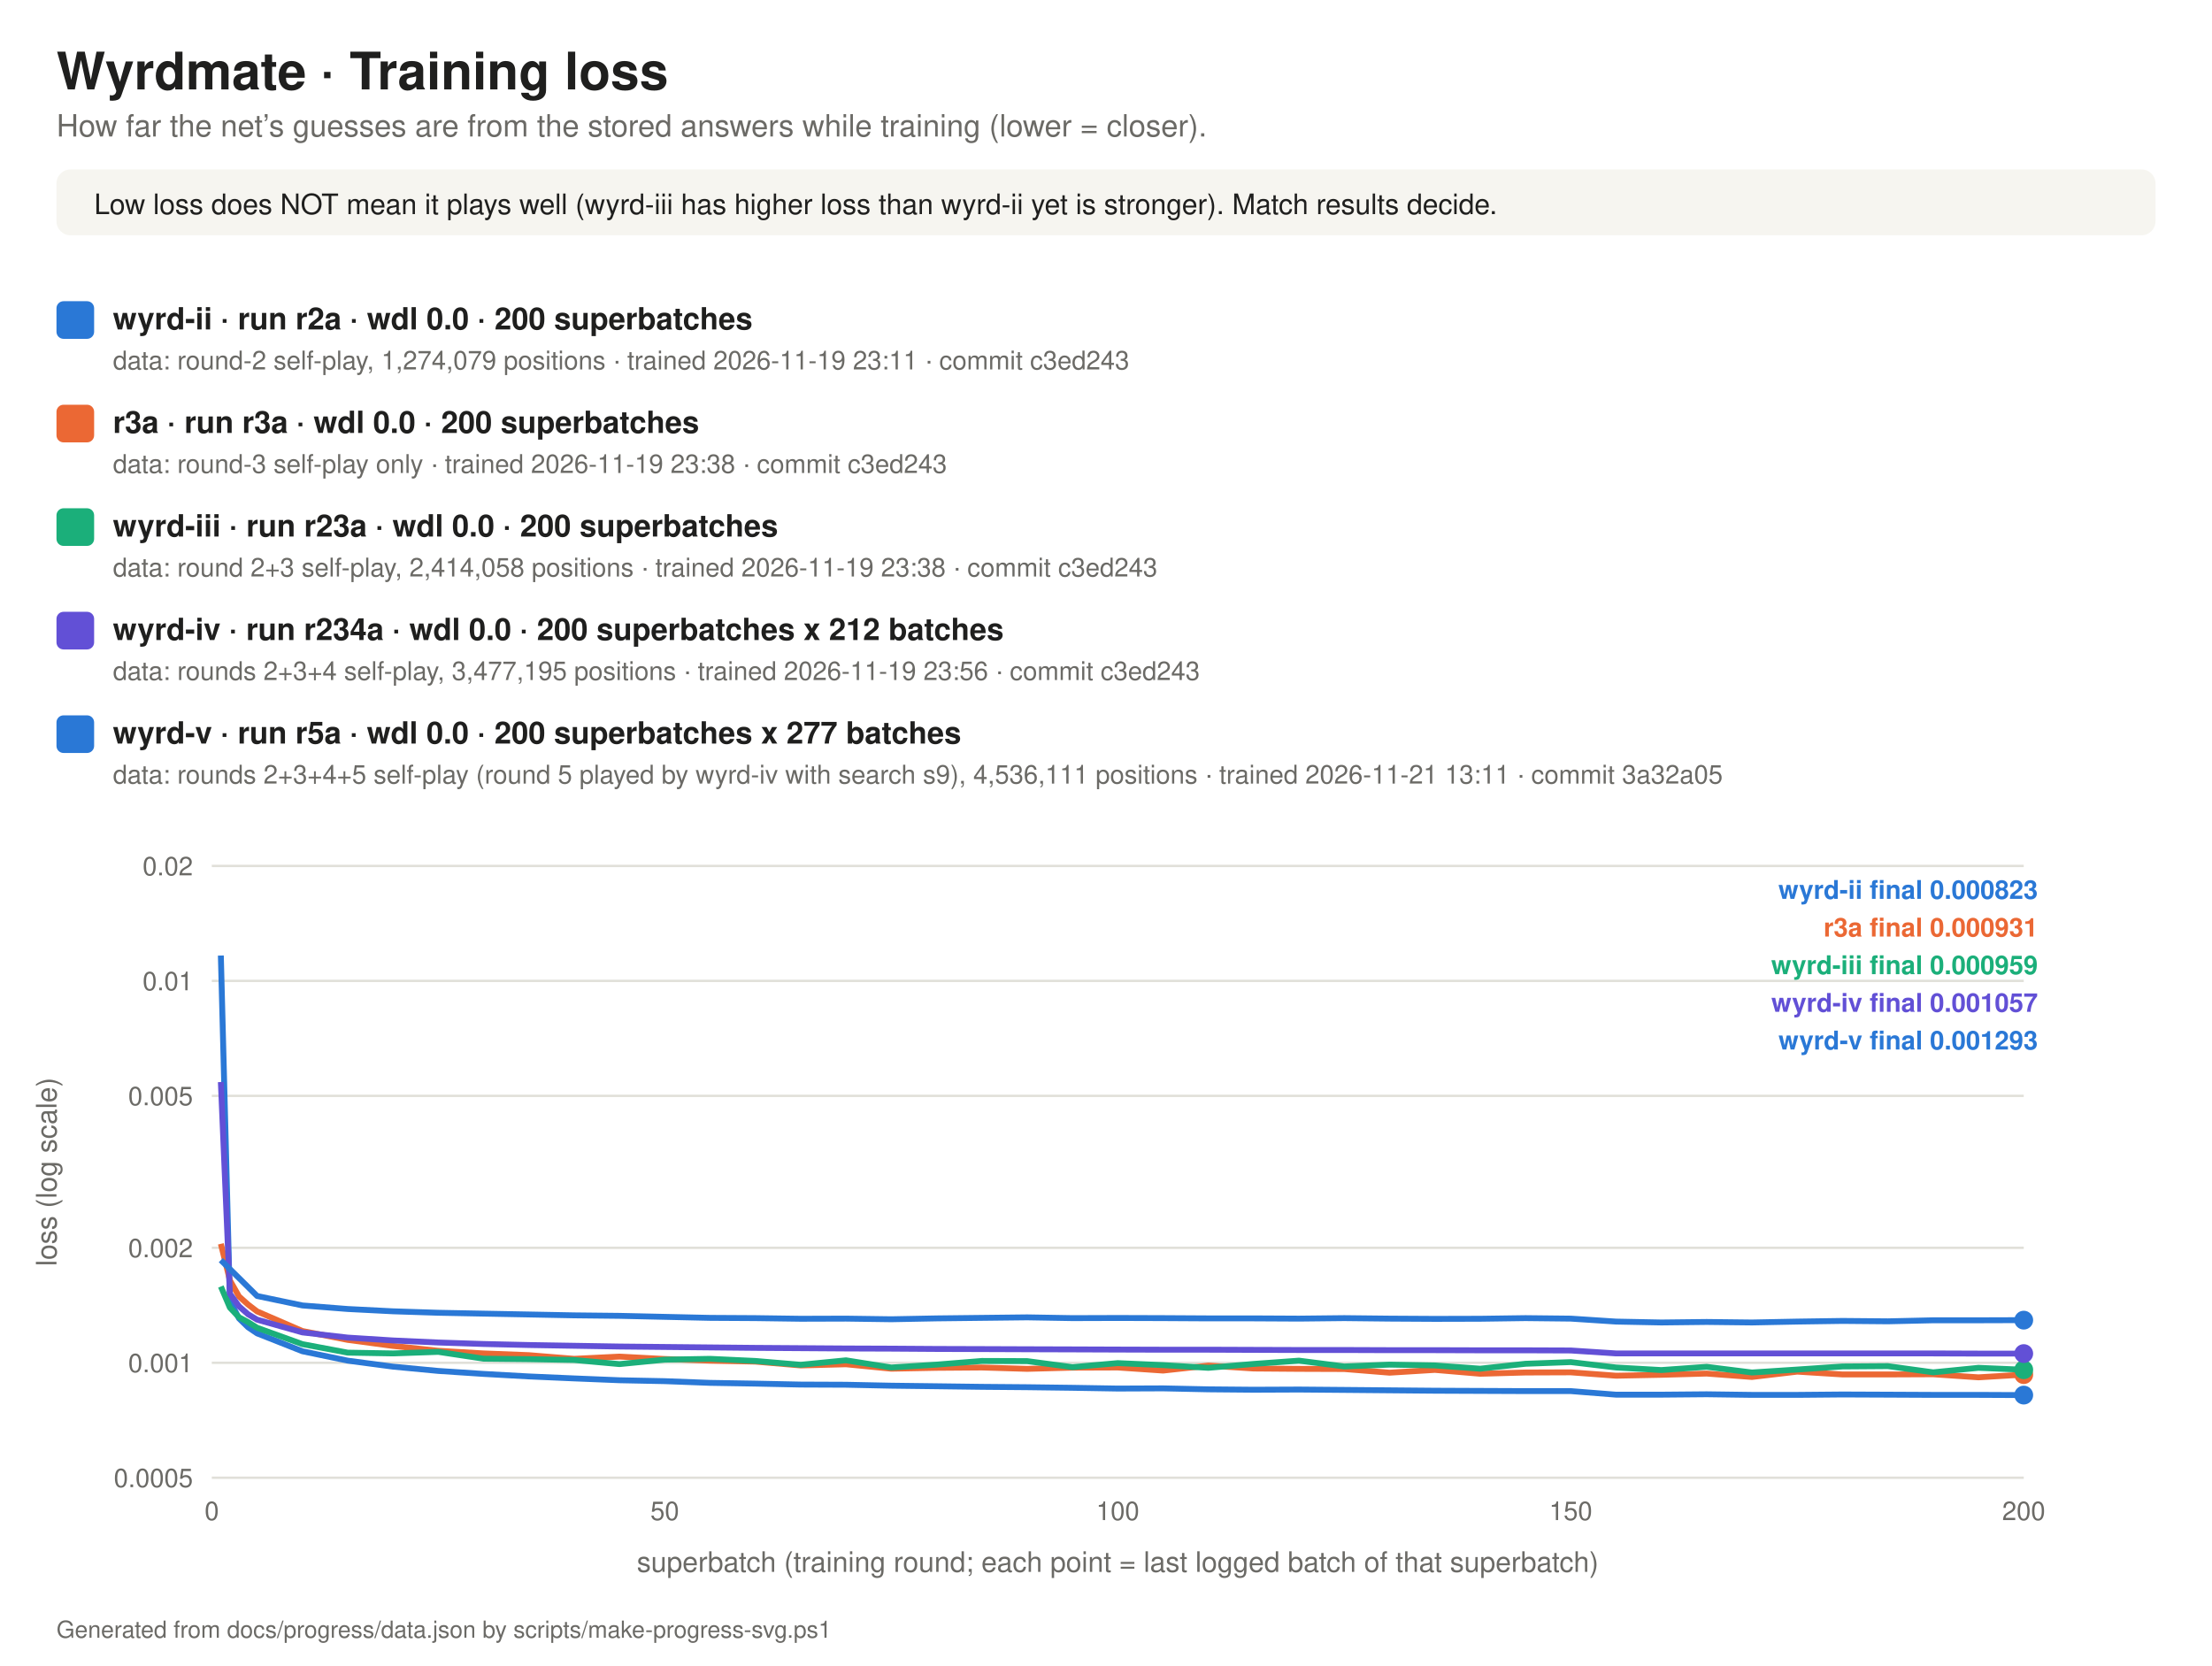
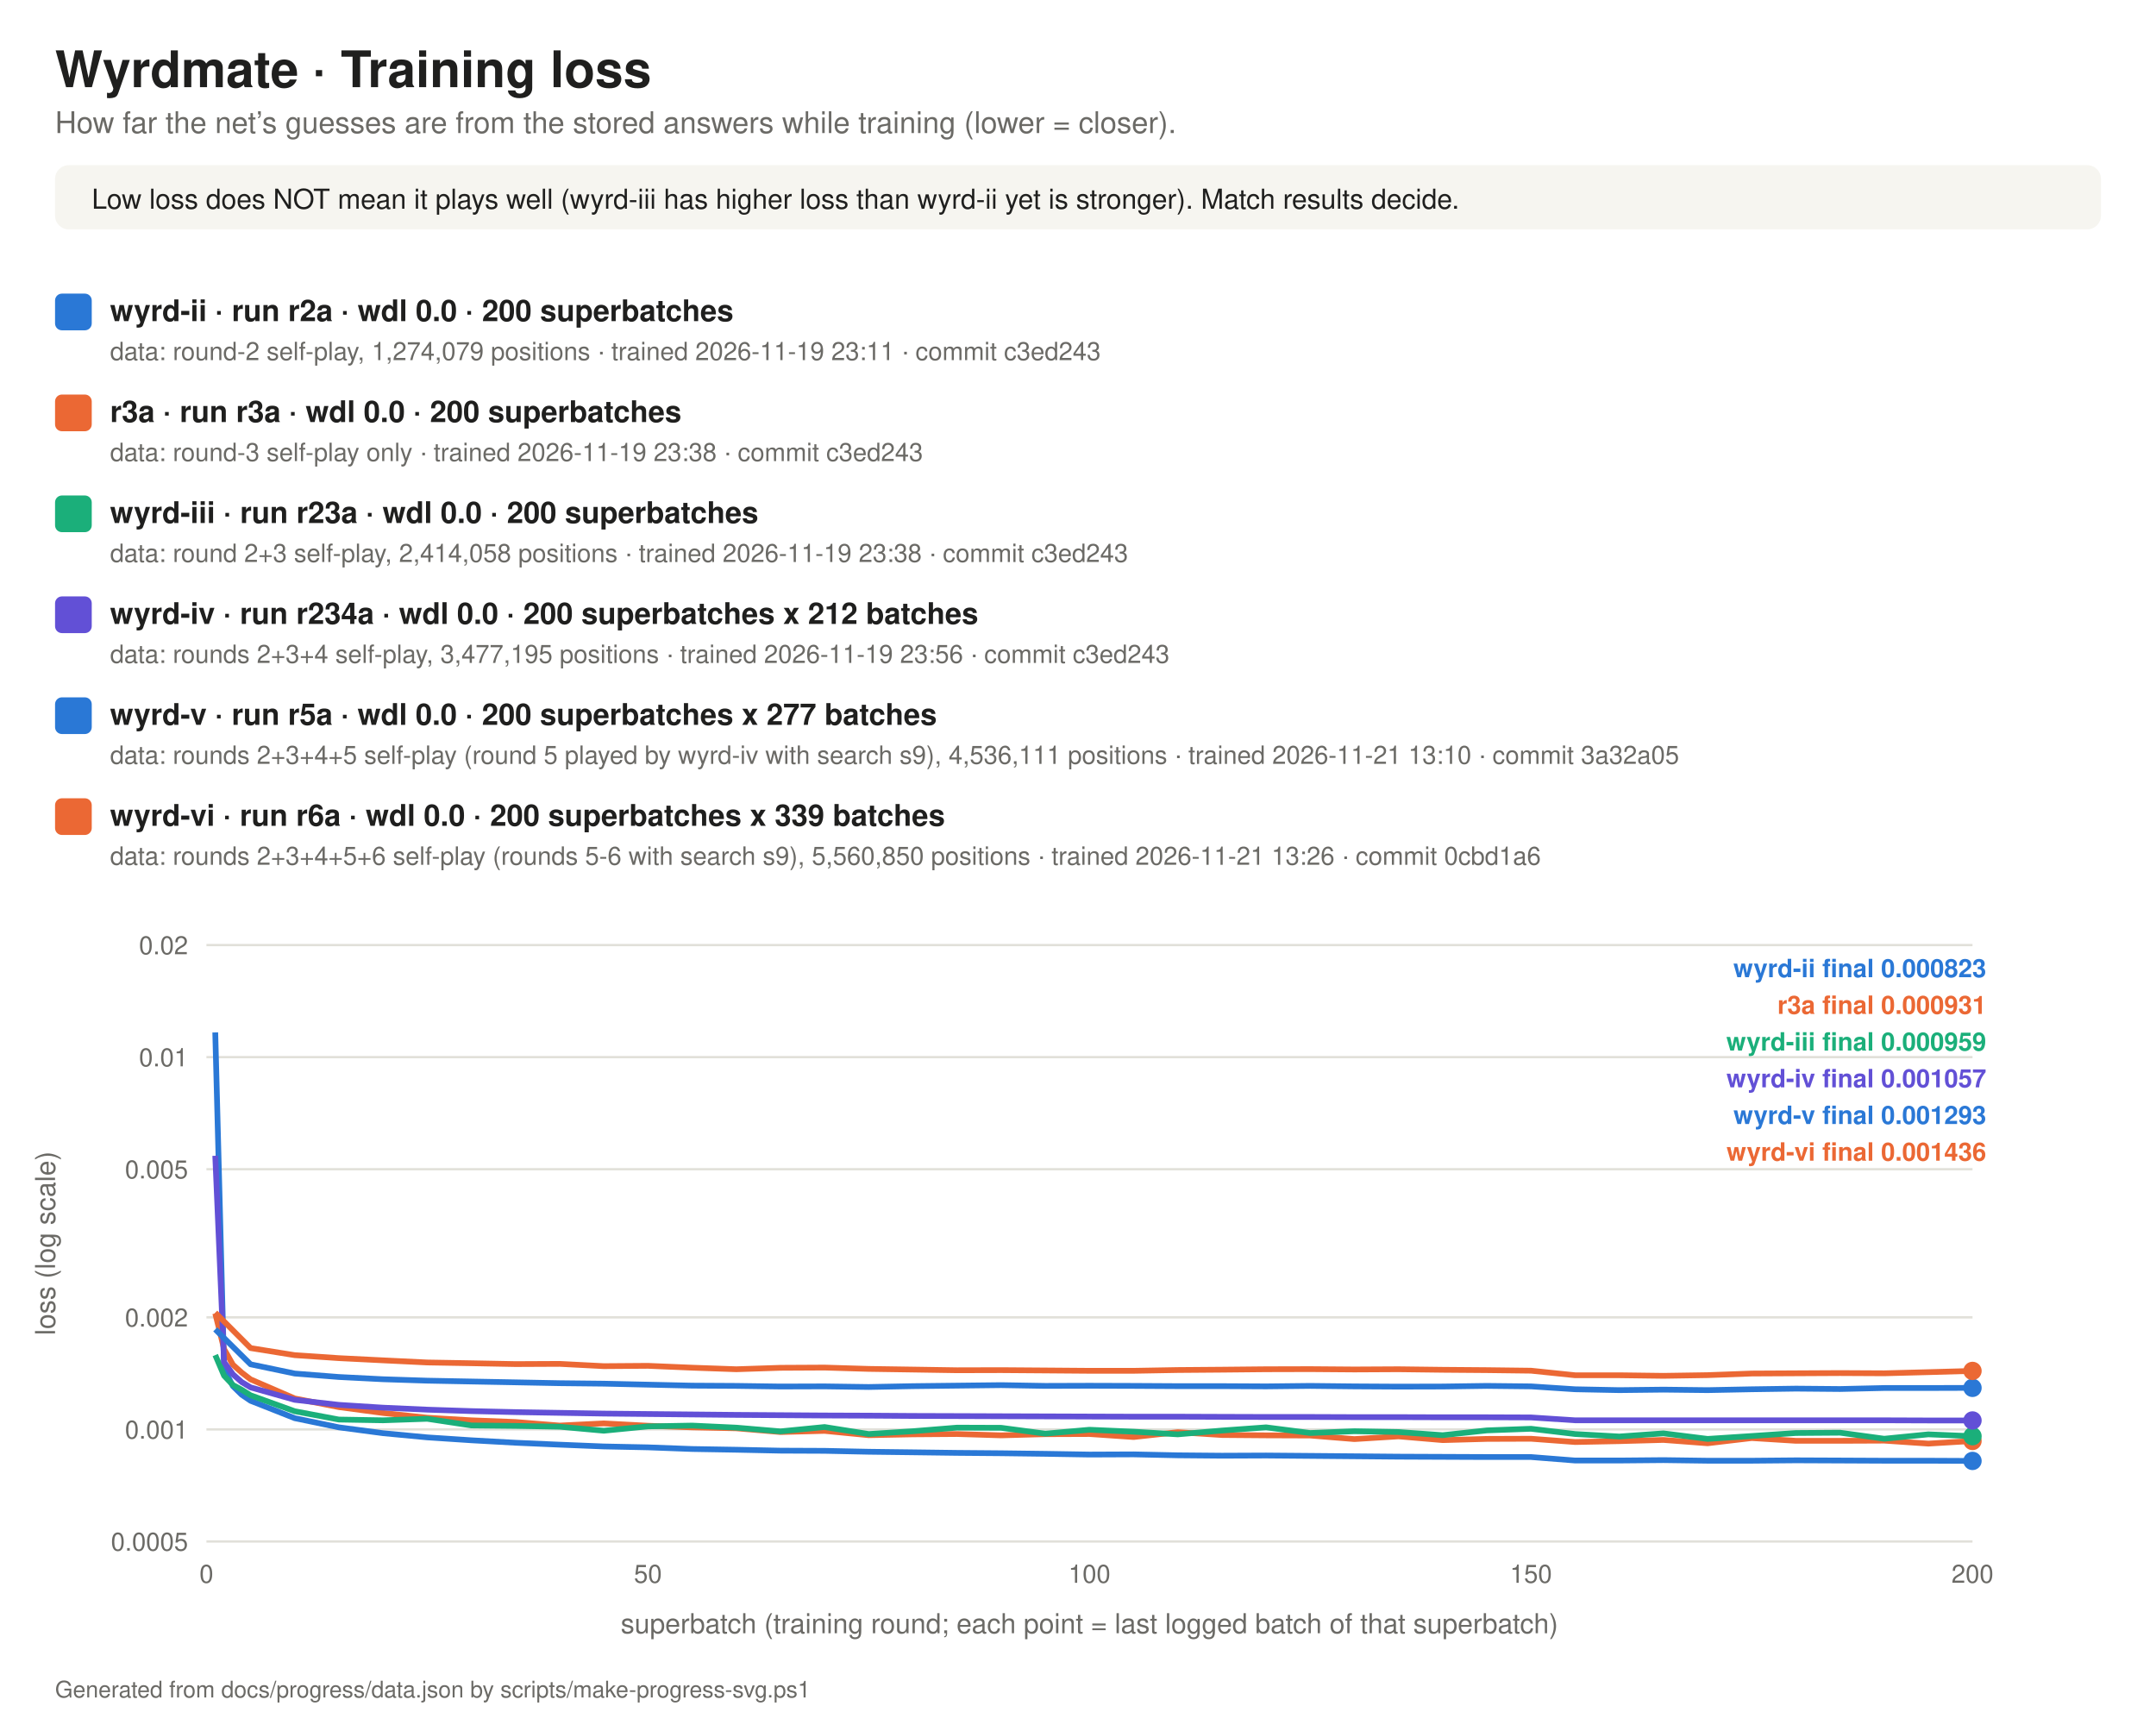
- <svg xmlns="http://www.w3.org/2000/svg" width="940" height="708" viewBox="0 0 940 708" font-family="Segoe UI,Helvetica,Arial,sans-serif" role="img" aria-label="Wyrdmate · Training loss">
-   <rect width="940" height="708" fill="#ffffff" />
+ <svg xmlns="http://www.w3.org/2000/svg" width="940" height="752" viewBox="0 0 940 752" font-family="Segoe UI,Helvetica,Arial,sans-serif" role="img" aria-label="Wyrdmate · Training loss">
+   <rect width="940" height="752" fill="#ffffff" />
  <text x="24" y="38" font-size="22" font-weight="700" fill="#1f1f1e" text-anchor="start">Wyrdmate · Training loss</text>
  <text x="24" y="58" font-size="13" font-weight="400" fill="#6b6a66" text-anchor="start">How far the net’s guesses are from the stored answers while training (lower = closer).</text>
  <rect x="24" y="72" width="892" height="28" rx="6" fill="#f6f5f0" />
  <text x="40" y="91" font-size="12" font-weight="400" fill="#1f1f1e" text-anchor="start">Low loss does NOT mean it plays well (wyrd-iii has higher loss than wyrd-ii yet is stronger). Match results decide.</text>
  <rect x="24" y="128" width="16" height="16" rx="3" fill="#2a78d6" />
  <text x="48" y="140" font-size="13" font-weight="700" fill="#1f1f1e" text-anchor="start">wyrd-ii · run r2a · wdl 0.0 · 200 superbatches</text>
  <text x="48" y="157" font-size="11" font-weight="400" fill="#6b6a66" text-anchor="start">data: round-2 self-play, 1,274,079 positions · trained 2026-11-19 23:11 · commit c3ed243</text>
  <rect x="24" y="172" width="16" height="16" rx="3" fill="#eb6834" />
  <text x="48" y="184" font-size="13" font-weight="700" fill="#1f1f1e" text-anchor="start">r3a · run r3a · wdl 0.0 · 200 superbatches</text>
  <text x="48" y="201" font-size="11" font-weight="400" fill="#6b6a66" text-anchor="start">data: round-3 self-play only · trained 2026-11-19 23:38 · commit c3ed243</text>
  <rect x="24" y="216" width="16" height="16" rx="3" fill="#1baf7a" />
  <text x="48" y="228" font-size="13" font-weight="700" fill="#1f1f1e" text-anchor="start">wyrd-iii · run r23a · wdl 0.0 · 200 superbatches</text>
  <text x="48" y="245" font-size="11" font-weight="400" fill="#6b6a66" text-anchor="start">data: round 2+3 self-play, 2,414,058 positions · trained 2026-11-19 23:38 · commit c3ed243</text>
  <rect x="24" y="260" width="16" height="16" rx="3" fill="#6250d6" />
  <text x="48" y="272" font-size="13" font-weight="700" fill="#1f1f1e" text-anchor="start">wyrd-iv · run r234a · wdl 0.0 · 200 superbatches x 212 batches</text>
  <text x="48" y="289" font-size="11" font-weight="400" fill="#6b6a66" text-anchor="start">data: rounds 2+3+4 self-play, 3,477,195 positions · trained 2026-11-19 23:56 · commit c3ed243</text>
  <rect x="24" y="304" width="16" height="16" rx="3" fill="#2a78d6" />
  <text x="48" y="316" font-size="13" font-weight="700" fill="#1f1f1e" text-anchor="start">wyrd-v · run r5a · wdl 0.0 · 200 superbatches x 277 batches</text>
-   <text x="48" y="333" font-size="11" font-weight="400" fill="#6b6a66" text-anchor="start">data: rounds 2+3+4+5 self-play (round 5 played by wyrd-iv with search s9), 4,536,111 positions · trained 2026-11-21 13:11 · commit 3a32a05</text>
-   <line x1="90" y1="628" x2="860" y2="628" stroke="#e1e0d9" />
-   <text x="82" y="632" font-size="11" font-weight="400" fill="#6b6a66" text-anchor="end">0.0005</text>
-   <line x1="90" y1="579.15" x2="860" y2="579.15" stroke="#e1e0d9" />
-   <text x="82" y="583.15" font-size="11" font-weight="400" fill="#6b6a66" text-anchor="end">0.001</text>
-   <line x1="90" y1="530.29" x2="860" y2="530.29" stroke="#e1e0d9" />
-   <text x="82" y="534.29" font-size="11" font-weight="400" fill="#6b6a66" text-anchor="end">0.002</text>
-   <line x1="90" y1="465.71" x2="860" y2="465.71" stroke="#e1e0d9" />
-   <text x="82" y="469.71" font-size="11" font-weight="400" fill="#6b6a66" text-anchor="end">0.005</text>
-   <line x1="90" y1="416.85" x2="860" y2="416.85" stroke="#e1e0d9" />
-   <text x="82" y="420.85" font-size="11" font-weight="400" fill="#6b6a66" text-anchor="end">0.01</text>
-   <line x1="90" y1="368" x2="860" y2="368" stroke="#e1e0d9" />
-   <text x="82" y="372" font-size="11" font-weight="400" fill="#6b6a66" text-anchor="end">0.02</text>
-   <polyline points="93.85,406.08 97.7,552.76 101.55,560.28 105.4,564.04 109.25,566.65 128.5,574.25 147.75,578.24 167,580.79 186.25,582.61 205.5,583.88 224.75,584.95 244,585.79 263.25,586.57 282.5,586.96 301.75,587.68 321,588 340.25,588.4 359.5,588.48 378.75,588.88 398,589.12 417.25,589.37 436.5,589.53 455.75,589.78 475,590.1 494.25,590.02 513.5,590.43 532.75,590.6 552,590.52 571.25,590.68 590.5,590.85 609.75,591.02 629,591.1 648.25,591.18 667.5,591.18 686.75,592.7 706,592.7 725.25,592.53 744.5,592.79 763.75,592.79 783,592.62 802.25,592.7 821.5,592.79 840.75,592.79 860,592.88" fill="none" stroke="#2a78d6" stroke-width="2.5" stroke-linejoin="round" />
-   <circle cx="860" cy="592.88" r="4" fill="#2a78d6" />
-   <polyline points="93.85,528.59 97.7,544.11 101.55,550.94 105.4,554.38 109.25,557.32 128.5,565.65 147.75,569.42 167,571.98 186.25,574.05 205.5,575.17 224.75,575.91 244,577.47 263.25,576.52 282.5,577.54 301.75,578.24 321,578.65 340.25,580.28 359.5,579.78 378.75,581.66 398,581.29 417.25,581.15 436.5,581.73 455.75,581.22 475,581.15 494.25,582.46 513.5,580.35 532.75,581.58 552,581.73 571.25,581.8 590.5,583.36 609.75,582.17 629,583.81 648.25,583.28 667.5,583.21 686.75,584.64 706,584.26 725.25,583.73 744.5,585.18 763.75,582.91 783,584.11 802.25,584.11 821.5,584.03 840.75,585.33 860,584.18" fill="none" stroke="#eb6834" stroke-width="2.5" stroke-linejoin="round" />
-   <circle cx="860" cy="584.18" r="4" fill="#eb6834" />
-   <polyline points="93.85,546.73 97.7,555.73 101.55,559.79 105.4,561.86 109.25,564.27 128.5,571.22 147.75,574.84 167,575.17 186.25,574.51 205.5,577.41 224.75,577.61 244,577.96 263.25,579.71 282.5,577.82 301.75,577.47 321,578.37 340.25,580 359.5,578.1 378.75,581.15 398,579.93 417.25,578.37 436.5,578.44 455.75,581 475,579.29 494.25,580.14 513.5,581.29 532.75,579.64 552,578.24 571.25,580.71 590.5,579.93 609.75,580.28 629,581.66 648.25,579.57 667.5,578.86 686.75,581.15 706,582.24 725.25,580.86 744.5,583.28 763.75,582.02 783,580.71 802.25,580.57 821.5,583.21 840.75,581.29 860,582.1" fill="none" stroke="#1baf7a" stroke-width="2.5" stroke-linejoin="round" />
-   <circle cx="860" cy="582.1" r="4" fill="#1baf7a" />
-   <polyline points="93.85,459.84 97.7,549.77 101.55,555.13 105.4,558.52 109.25,560.82 128.5,566.24 147.75,568.44 167,569.66 186.25,570.53 205.5,571.16 224.75,571.6 244,571.92 263.25,572.24 282.5,572.43 301.75,572.62 321,572.81 340.25,572.94 359.5,573.07 378.75,573.14 398,573.27 417.25,573.33 436.5,573.4 455.75,573.46 475,573.53 494.25,573.59 513.5,573.59 532.75,573.66 552,573.72 571.25,573.72 590.5,573.79 609.75,573.79 629,573.85 648.25,573.85 667.5,573.92 686.75,575.17 706,575.17 725.25,575.17 744.5,575.17 763.75,575.17 783,575.17 802.25,575.17 821.5,575.17 840.75,575.24 860,575.24" fill="none" stroke="#6250d6" stroke-width="2.5" stroke-linejoin="round" />
-   <circle cx="860" cy="575.24" r="4" fill="#6250d6" />
-   <polyline points="93.85,535.52 109.25,550.76 128.5,554.78 147.75,556.29 167,557.27 186.25,557.89 205.5,558.26 224.75,558.62 244,558.99 263.25,559.2 282.5,559.63 301.75,560.06 321,560.17 340.25,560.44 359.5,560.38 378.75,560.65 398,560.28 417.25,560.06 436.5,559.84 455.75,560.17 475,560.11 494.25,560.17 513.5,560.28 532.75,560.28 552,560.38 571.25,560.17 590.5,560.38 609.75,560.49 629,560.44 648.25,560.17 667.5,560.38 686.75,561.64 706,562.02 725.25,561.8 744.5,562.02 763.75,561.64 783,561.36 802.25,561.53 821.5,561.09 840.75,561.09 860,561.03" fill="none" stroke="#2a78d6" stroke-width="2.5" stroke-linejoin="round" />
-   <circle cx="860" cy="561.03" r="4" fill="#2a78d6" />
-   <text x="866" y="382" font-size="11" font-weight="700" fill="#2a78d6" text-anchor="end">wyrd-ii final 0.000823</text>
-   <text x="866" y="398" font-size="11" font-weight="700" fill="#eb6834" text-anchor="end">r3a final 0.000931</text>
-   <text x="866" y="414" font-size="11" font-weight="700" fill="#1baf7a" text-anchor="end">wyrd-iii final 0.000959</text>
-   <text x="866" y="430" font-size="11" font-weight="700" fill="#6250d6" text-anchor="end">wyrd-iv final 0.001057</text>
-   <text x="866" y="446" font-size="11" font-weight="700" fill="#2a78d6" text-anchor="end">wyrd-v final 0.001293</text>
-   <text x="90" y="646" font-size="11" font-weight="400" fill="#6b6a66" text-anchor="middle">0</text>
-   <text x="282.5" y="646" font-size="11" font-weight="400" fill="#6b6a66" text-anchor="middle">50</text>
-   <text x="475" y="646" font-size="11" font-weight="400" fill="#6b6a66" text-anchor="middle">100</text>
-   <text x="667.5" y="646" font-size="11" font-weight="400" fill="#6b6a66" text-anchor="middle">150</text>
-   <text x="860" y="646" font-size="11" font-weight="400" fill="#6b6a66" text-anchor="middle">200</text>
-   <text x="475" y="668" font-size="12" font-weight="400" fill="#6b6a66" text-anchor="middle">superbatch (training round; each point = last logged batch of that superbatch)</text>
-   <text transform="translate(24 498) rotate(-90)" font-size="12" fill="#6b6a66" text-anchor="middle">loss (log scale)</text>
-   <text x="24" y="696" font-size="10" font-weight="400" fill="#6b6a66" text-anchor="start">Generated from docs/progress/data.json by scripts/make-progress-svg.ps1</text>
+   <text x="48" y="333" font-size="11" font-weight="400" fill="#6b6a66" text-anchor="start">data: rounds 2+3+4+5 self-play (round 5 played by wyrd-iv with search s9), 4,536,111 positions · trained 2026-11-21 13:10 · commit 3a32a05</text>
+   <rect x="24" y="348" width="16" height="16" rx="3" fill="#eb6834" />
+   <text x="48" y="360" font-size="13" font-weight="700" fill="#1f1f1e" text-anchor="start">wyrd-vi · run r6a · wdl 0.0 · 200 superbatches x 339 batches</text>
+   <text x="48" y="377" font-size="11" font-weight="400" fill="#6b6a66" text-anchor="start">data: rounds 2+3+4+5+6 self-play (rounds 5-6 with search s9), 5,560,850 positions · trained 2026-11-21 13:26 · commit 0cbd1a6</text>
+   <line x1="90" y1="672" x2="860" y2="672" stroke="#e1e0d9" />
+   <text x="82" y="676" font-size="11" font-weight="400" fill="#6b6a66" text-anchor="end">0.0005</text>
+   <line x1="90" y1="623.15" x2="860" y2="623.15" stroke="#e1e0d9" />
+   <text x="82" y="627.15" font-size="11" font-weight="400" fill="#6b6a66" text-anchor="end">0.001</text>
+   <line x1="90" y1="574.29" x2="860" y2="574.29" stroke="#e1e0d9" />
+   <text x="82" y="578.29" font-size="11" font-weight="400" fill="#6b6a66" text-anchor="end">0.002</text>
+   <line x1="90" y1="509.71" x2="860" y2="509.71" stroke="#e1e0d9" />
+   <text x="82" y="513.71" font-size="11" font-weight="400" fill="#6b6a66" text-anchor="end">0.005</text>
+   <line x1="90" y1="460.85" x2="860" y2="460.85" stroke="#e1e0d9" />
+   <text x="82" y="464.85" font-size="11" font-weight="400" fill="#6b6a66" text-anchor="end">0.01</text>
+   <line x1="90" y1="412" x2="860" y2="412" stroke="#e1e0d9" />
+   <text x="82" y="416" font-size="11" font-weight="400" fill="#6b6a66" text-anchor="end">0.02</text>
+   <polyline points="93.85,450.08 97.7,596.76 101.55,604.28 105.4,608.04 109.25,610.65 128.5,618.25 147.75,622.24 167,624.79 186.25,626.61 205.5,627.88 224.75,628.95 244,629.79 263.25,630.57 282.5,630.96 301.75,631.68 321,632 340.25,632.4 359.5,632.48 378.75,632.88 398,633.12 417.25,633.37 436.5,633.53 455.75,633.78 475,634.1 494.25,634.02 513.5,634.43 532.75,634.6 552,634.52 571.25,634.68 590.5,634.85 609.75,635.02 629,635.1 648.25,635.18 667.5,635.18 686.75,636.7 706,636.7 725.25,636.53 744.5,636.79 763.75,636.79 783,636.62 802.25,636.7 821.5,636.79 840.75,636.79 860,636.88" fill="none" stroke="#2a78d6" stroke-width="2.5" stroke-linejoin="round" />
+   <circle cx="860" cy="636.88" r="4" fill="#2a78d6" />
+   <polyline points="93.85,572.59 97.7,588.11 101.55,594.94 105.4,598.38 109.25,601.32 128.5,609.65 147.75,613.42 167,615.98 186.25,618.05 205.5,619.17 224.75,619.91 244,621.47 263.25,620.52 282.5,621.54 301.75,622.24 321,622.65 340.25,624.28 359.5,623.78 378.75,625.66 398,625.29 417.25,625.15 436.5,625.73 455.75,625.22 475,625.15 494.25,626.46 513.5,624.35 532.75,625.58 552,625.73 571.25,625.8 590.5,627.36 609.75,626.17 629,627.81 648.25,627.28 667.5,627.21 686.75,628.64 706,628.26 725.25,627.73 744.5,629.18 763.75,626.91 783,628.11 802.25,628.11 821.5,628.03 840.75,629.33 860,628.18" fill="none" stroke="#eb6834" stroke-width="2.5" stroke-linejoin="round" />
+   <circle cx="860" cy="628.18" r="4" fill="#eb6834" />
+   <polyline points="93.85,590.73 97.7,599.73 101.55,603.79 105.4,605.86 109.25,608.27 128.5,615.22 147.75,618.84 167,619.17 186.25,618.51 205.5,621.41 224.75,621.61 244,621.96 263.25,623.71 282.5,621.82 301.75,621.47 321,622.37 340.25,624 359.5,622.1 378.75,625.15 398,623.93 417.25,622.37 436.5,622.44 455.75,625 475,623.29 494.25,624.14 513.5,625.29 532.75,623.64 552,622.24 571.25,624.71 590.5,623.93 609.75,624.28 629,625.66 648.25,623.57 667.5,622.86 686.75,625.15 706,626.24 725.25,624.86 744.5,627.28 763.75,626.02 783,624.71 802.25,624.57 821.5,627.21 840.75,625.29 860,626.1" fill="none" stroke="#1baf7a" stroke-width="2.5" stroke-linejoin="round" />
+   <circle cx="860" cy="626.1" r="4" fill="#1baf7a" />
+   <polyline points="93.85,503.84 97.7,593.77 101.55,599.13 105.4,602.52 109.25,604.82 128.5,610.24 147.75,612.44 167,613.66 186.25,614.53 205.5,615.16 224.75,615.6 244,615.92 263.25,616.24 282.5,616.43 301.75,616.62 321,616.81 340.25,616.94 359.5,617.07 378.75,617.14 398,617.27 417.25,617.33 436.5,617.4 455.75,617.46 475,617.53 494.25,617.59 513.5,617.59 532.75,617.66 552,617.72 571.25,617.72 590.5,617.79 609.75,617.79 629,617.85 648.25,617.85 667.5,617.92 686.75,619.17 706,619.17 725.25,619.17 744.5,619.17 763.75,619.17 783,619.17 802.25,619.17 821.5,619.17 840.75,619.24 860,619.24" fill="none" stroke="#6250d6" stroke-width="2.5" stroke-linejoin="round" />
+   <circle cx="860" cy="619.24" r="4" fill="#6250d6" />
+   <polyline points="93.85,579.52 109.25,594.76 128.5,598.78 147.75,600.29 167,601.27 186.25,601.89 205.5,602.26 224.75,602.62 244,602.99 263.25,603.2 282.5,603.63 301.75,604.06 321,604.17 340.25,604.44 359.5,604.38 378.75,604.65 398,604.28 417.25,604.06 436.5,603.84 455.75,604.17 475,604.11 494.25,604.17 513.5,604.28 532.75,604.28 552,604.38 571.25,604.17 590.5,604.38 609.75,604.49 629,604.44 648.25,604.17 667.5,604.38 686.75,605.64 706,606.02 725.25,605.8 744.5,606.02 763.75,605.64 783,605.36 802.25,605.53 821.5,605.09 840.75,605.09 860,605.03" fill="none" stroke="#2a78d6" stroke-width="2.5" stroke-linejoin="round" />
+   <circle cx="860" cy="605.03" r="4" fill="#2a78d6" />
+   <polyline points="93.85,572.24 109.25,587.68 128.5,590.77 147.75,592.07 167,593.03 186.25,593.96 205.5,594.29 224.75,594.66 244,594.57 263.25,595.56 282.5,595.42 301.75,596.23 321,596.91 340.25,596.28 359.5,596.18 378.75,596.76 398,597.05 417.25,597.35 436.5,597.3 455.75,597.44 475,597.59 494.25,597.59 513.5,597.25 532.75,597.1 552,596.91 571.25,596.86 590.5,597.01 609.75,596.91 629,597.15 648.25,597.3 667.5,597.54 686.75,599.53 706,599.53 725.25,599.78 744.5,599.48 763.75,598.78 783,598.68 802.25,598.58 821.5,598.68 840.75,598.18 860,597.64" fill="none" stroke="#eb6834" stroke-width="2.5" stroke-linejoin="round" />
+   <circle cx="860" cy="597.64" r="4" fill="#eb6834" />
+   <text x="866" y="426" font-size="11" font-weight="700" fill="#2a78d6" text-anchor="end">wyrd-ii final 0.000823</text>
+   <text x="866" y="442" font-size="11" font-weight="700" fill="#eb6834" text-anchor="end">r3a final 0.000931</text>
+   <text x="866" y="458" font-size="11" font-weight="700" fill="#1baf7a" text-anchor="end">wyrd-iii final 0.000959</text>
+   <text x="866" y="474" font-size="11" font-weight="700" fill="#6250d6" text-anchor="end">wyrd-iv final 0.001057</text>
+   <text x="866" y="490" font-size="11" font-weight="700" fill="#2a78d6" text-anchor="end">wyrd-v final 0.001293</text>
+   <text x="866" y="506" font-size="11" font-weight="700" fill="#eb6834" text-anchor="end">wyrd-vi final 0.001436</text>
+   <text x="90" y="690" font-size="11" font-weight="400" fill="#6b6a66" text-anchor="middle">0</text>
+   <text x="282.5" y="690" font-size="11" font-weight="400" fill="#6b6a66" text-anchor="middle">50</text>
+   <text x="475" y="690" font-size="11" font-weight="400" fill="#6b6a66" text-anchor="middle">100</text>
+   <text x="667.5" y="690" font-size="11" font-weight="400" fill="#6b6a66" text-anchor="middle">150</text>
+   <text x="860" y="690" font-size="11" font-weight="400" fill="#6b6a66" text-anchor="middle">200</text>
+   <text x="475" y="712" font-size="12" font-weight="400" fill="#6b6a66" text-anchor="middle">superbatch (training round; each point = last logged batch of that superbatch)</text>
+   <text transform="translate(24 542) rotate(-90)" font-size="12" fill="#6b6a66" text-anchor="middle">loss (log scale)</text>
+   <text x="24" y="740" font-size="10" font-weight="400" fill="#6b6a66" text-anchor="start">Generated from docs/progress/data.json by scripts/make-progress-svg.ps1</text>
</svg>
